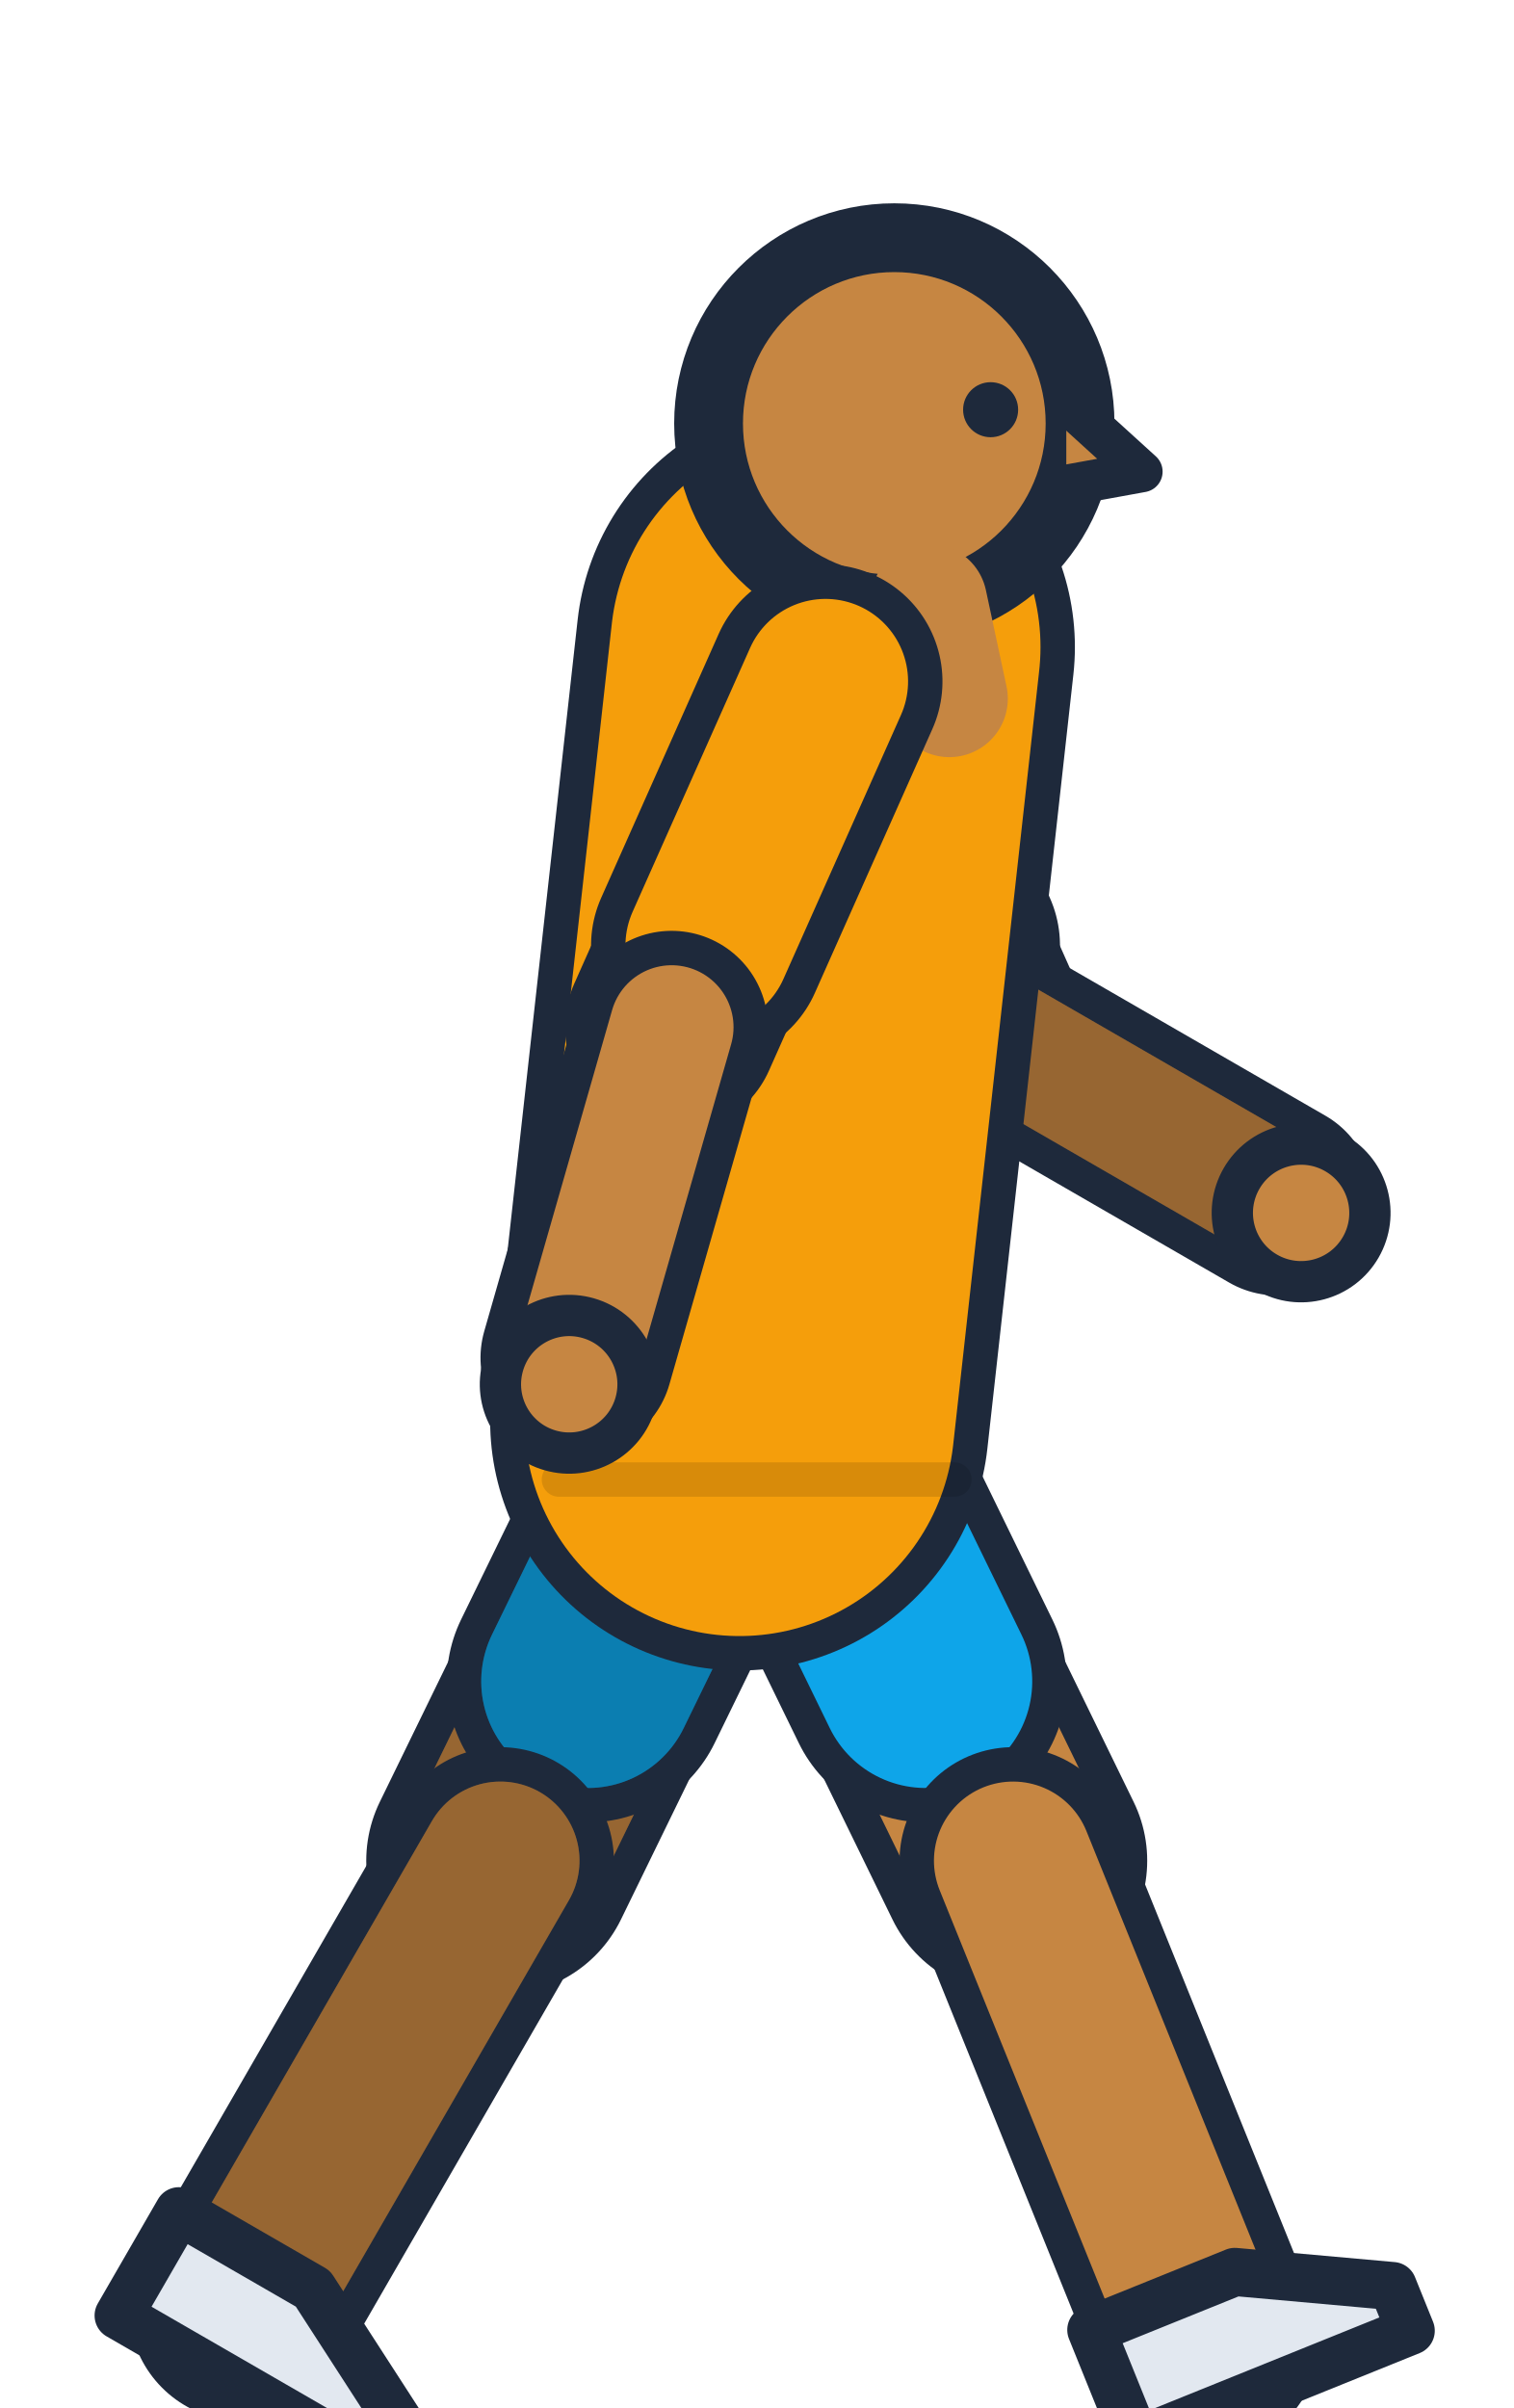
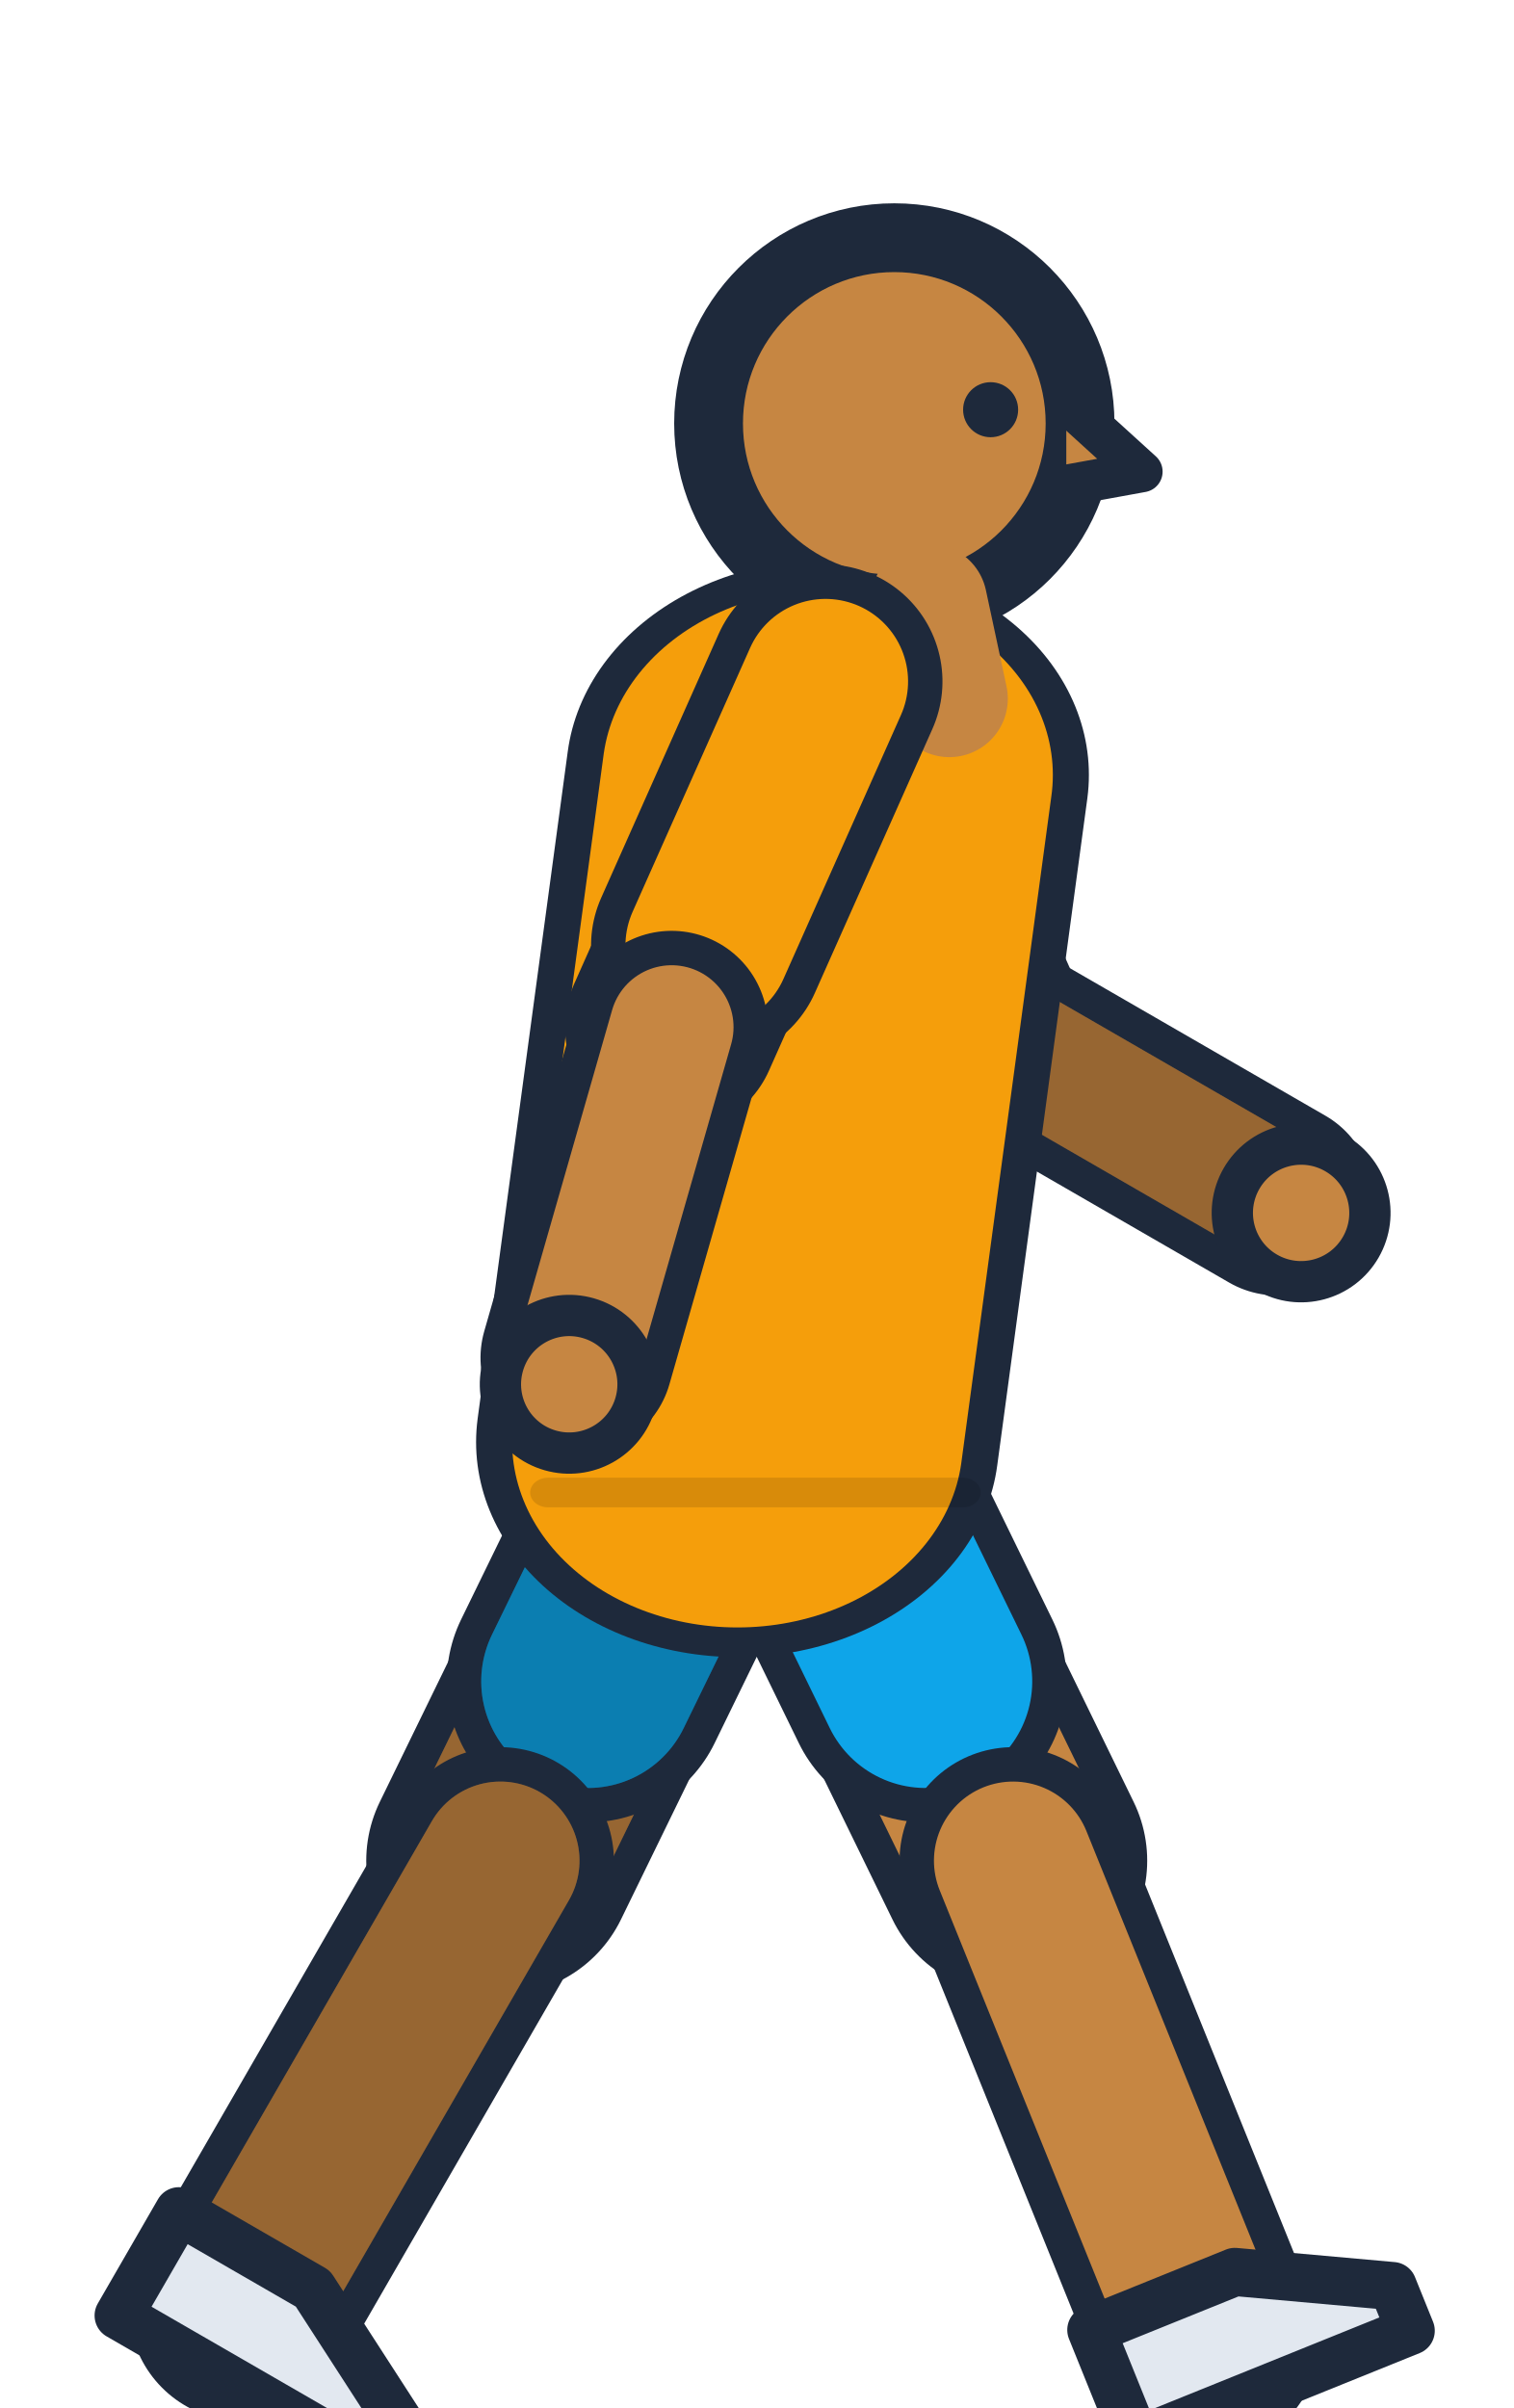
<svg xmlns="http://www.w3.org/2000/svg" viewBox="0 0 44 70" width="44" height="70">
  <g id="walker" transform="translate(0 2.81)">
    <g id="arm-far" transform="rotate(-24.00 24 17)">
      <path d="M24,17L24,28" fill="none" stroke="#1e293b" stroke-width="6.2" stroke-linejoin="round" stroke-linecap="round" />
      <path d="M24,17L24,28" fill="none" data-tint="skin" stroke="#c68642" stroke-width="4.2" stroke-linejoin="round" stroke-linecap="round" />
      <path d="M24,17L24,28" fill="none" stroke="#000000" stroke-width="4.2" stroke-linejoin="round" stroke-linecap="round" opacity="0.24" />
      <path d="M24,17L24,25.4" fill="none" stroke="#1e293b" stroke-width="6.8" stroke-linejoin="round" stroke-linecap="round" />
      <path d="M24,17L24,25.4" fill="none" data-tint="cloth-top" stroke="#f59e0b" stroke-width="4.8" stroke-linejoin="round" stroke-linecap="round" />
      <path d="M24,17L24,25.4" fill="none" stroke="#000000" stroke-width="4.8" stroke-linejoin="round" stroke-linecap="round" opacity="0.24" />
      <g id="forearm-far" transform="rotate(-36.00 24 28)">
        <path d="M24,28L24,38" fill="none" stroke="#1e293b" stroke-width="5.6" stroke-linejoin="round" stroke-linecap="round" />
        <path d="M24,28L24,38" fill="none" data-tint="skin" stroke="#c68642" stroke-width="3.6" stroke-linejoin="round" stroke-linecap="round" />
        <path d="M24,28L24,38" fill="none" stroke="#000000" stroke-width="3.6" stroke-linejoin="round" stroke-linecap="round" opacity="0.24" />
        <path d="M22,38.8a2,2 0 1,0 4,0a2,2 0 1,0 -4,0z" fill="#c68642" data-tint="skin" stroke="#1e293b" stroke-width="1.2" stroke-linejoin="round" stroke-linecap="round" />
      </g>
    </g>
    <g id="leg-far" transform="rotate(26.00 22 36)">
      <path d="M22,36L22,53" fill="none" stroke="#1e293b" stroke-width="7.8" stroke-linejoin="round" stroke-linecap="round" />
      <path d="M22,36L22,53" fill="none" data-tint="skin" stroke="#c68642" stroke-width="5.8" stroke-linejoin="round" stroke-linecap="round" />
      <path d="M22,36L22,53" fill="none" stroke="#000000" stroke-width="5.8" stroke-linejoin="round" stroke-linecap="round" opacity="0.24" />
      <path d="M22,36L22,47.2" fill="none" stroke="#1e293b" stroke-width="8.2" stroke-linejoin="round" stroke-linecap="round" />
      <path d="M22,36L22,47.2" fill="none" data-tint="cloth-bottom" stroke="#0ea5e9" stroke-width="6.2" stroke-linejoin="round" stroke-linecap="round" />
      <path d="M22,36L22,47.2" fill="none" stroke="#000000" stroke-width="6.2" stroke-linejoin="round" stroke-linecap="round" opacity="0.24" />
      <g id="shin-far" transform="rotate(4.00 22 53)">
        <path d="M22,53L22,68" fill="none" stroke="#1e293b" stroke-width="6.6" stroke-linejoin="round" stroke-linecap="round" />
        <path d="M22,53L22,68" fill="none" data-tint="skin" stroke="#c68642" stroke-width="4.6" stroke-linejoin="round" stroke-linecap="round" />
        <path d="M22,53L22,68" fill="none" stroke="#000000" stroke-width="4.6" stroke-linejoin="round" stroke-linecap="round" opacity="0.24" />
        <path d="M19,66.5H23.5L27.6,68.6V70H19Z" fill="#e2e8f0" data-tint="shoe" stroke="#1e293b" stroke-width="1.4" stroke-linejoin="round" stroke-linecap="round" />
      </g>
    </g>
    <g id="leg-near" transform="rotate(-26.00 22 36)">
      <path d="M22,36L22,53" fill="none" stroke="#1e293b" stroke-width="7.8" stroke-linejoin="round" stroke-linecap="round" />
      <path d="M22,36L22,53" fill="none" data-tint="skin" stroke="#c68642" stroke-width="5.8" stroke-linejoin="round" stroke-linecap="round" />
      <path d="M22,36L22,47.2" fill="none" stroke="#1e293b" stroke-width="8.2" stroke-linejoin="round" stroke-linecap="round" />
      <path d="M22,36L22,47.2" fill="none" data-tint="cloth-bottom" stroke="#0ea5e9" stroke-width="6.2" stroke-linejoin="round" stroke-linecap="round" />
      <g id="shin-near" transform="rotate(4.00 22 53)">
        <path d="M22,53L22,68" fill="none" stroke="#1e293b" stroke-width="6.6" stroke-linejoin="round" stroke-linecap="round" />
        <path d="M22,53L22,68" fill="none" data-tint="skin" stroke="#c68642" stroke-width="4.6" stroke-linejoin="round" stroke-linecap="round" />
        <path d="M19,66.5H23.5L27.6,68.6V70H19Z" fill="#e2e8f0" data-tint="shoe" stroke="#1e293b" stroke-width="1.4" stroke-linejoin="round" stroke-linecap="round" />
      </g>
    </g>
    <path d="M16.7,37.5a5.2,4.6 0 1,0 10.4,0a5.2,4.6 0 1,0 -10.4,0z" fill="#0ea5e9" data-tint="cloth-bottom" stroke="#1e293b" stroke-width="1.6" stroke-linejoin="round" stroke-linecap="round" />
-     <g id="torso">
+     <g id="torso" transform="matrix(1.048,0,0,0.862,-1.093,5.925)">
      <path d="M21.5,38.5L24,16" fill="none" stroke="#1e293b" stroke-width="14.5" stroke-linejoin="round" stroke-linecap="round" />
      <path d="M21.5,38.5L24,16" fill="none" data-tint="cloth-top" stroke="#f59e0b" stroke-width="12.5" stroke-linejoin="round" stroke-linecap="round" />
      <path d="M16.25,40.2H27.75" fill="none" stroke="#000000" stroke-width="1" stroke-linejoin="round" stroke-linecap="round" opacity="0.12" />
    </g>
    <g id="head">
      <path d="M20.6,9.5a5.4,5.4 0 1,0 10.8,0a5.4,5.4 0 1,0 -10.8,0z" fill="#c68642" data-tint="skin" stroke="#1e293b" stroke-width="2" stroke-linejoin="round" stroke-linecap="round" />
      <path d="M31,8.9L33.2,10.9L31,11.3" fill="#c68642" data-tint="skin" stroke="#1e293b" stroke-width="1.2" stroke-linejoin="round" stroke-linecap="round" />
      <path d="M28,9.1a0.8,0.8 0 1,0 1.6,0a0.8,0.8 0 1,0 -1.6,0z" fill="#1e293b" />
      <path d="M27,14.7L27.6,17.5" fill="none" data-tint="skin" stroke="#c68642" stroke-width="3.4" stroke-linejoin="round" stroke-linecap="round" />
    </g>
    <g id="arm-near" transform="rotate(24.00 24 17)">
      <path d="M24,17L24,28" fill="none" stroke="#1e293b" stroke-width="6.2" stroke-linejoin="round" stroke-linecap="round" />
      <path d="M24,17L24,28" fill="none" data-tint="skin" stroke="#c68642" stroke-width="4.2" stroke-linejoin="round" stroke-linecap="round" />
      <path d="M24,17L24,25.4" fill="none" stroke="#1e293b" stroke-width="6.8" stroke-linejoin="round" stroke-linecap="round" />
      <path d="M24,17L24,25.4" fill="none" data-tint="cloth-top" stroke="#f59e0b" stroke-width="4.8" stroke-linejoin="round" stroke-linecap="round" />
      <g id="forearm-near" transform="rotate(-8.00 24 28)">
        <path d="M24,28L24,38" fill="none" stroke="#1e293b" stroke-width="5.6" stroke-linejoin="round" stroke-linecap="round" />
        <path d="M24,28L24,38" fill="none" data-tint="skin" stroke="#c68642" stroke-width="3.6" stroke-linejoin="round" stroke-linecap="round" />
        <path d="M22,38.8a2,2 0 1,0 4,0a2,2 0 1,0 -4,0z" fill="#c68642" data-tint="skin" stroke="#1e293b" stroke-width="1.2" stroke-linejoin="round" stroke-linecap="round" />
      </g>
    </g>
  </g>
</svg>
